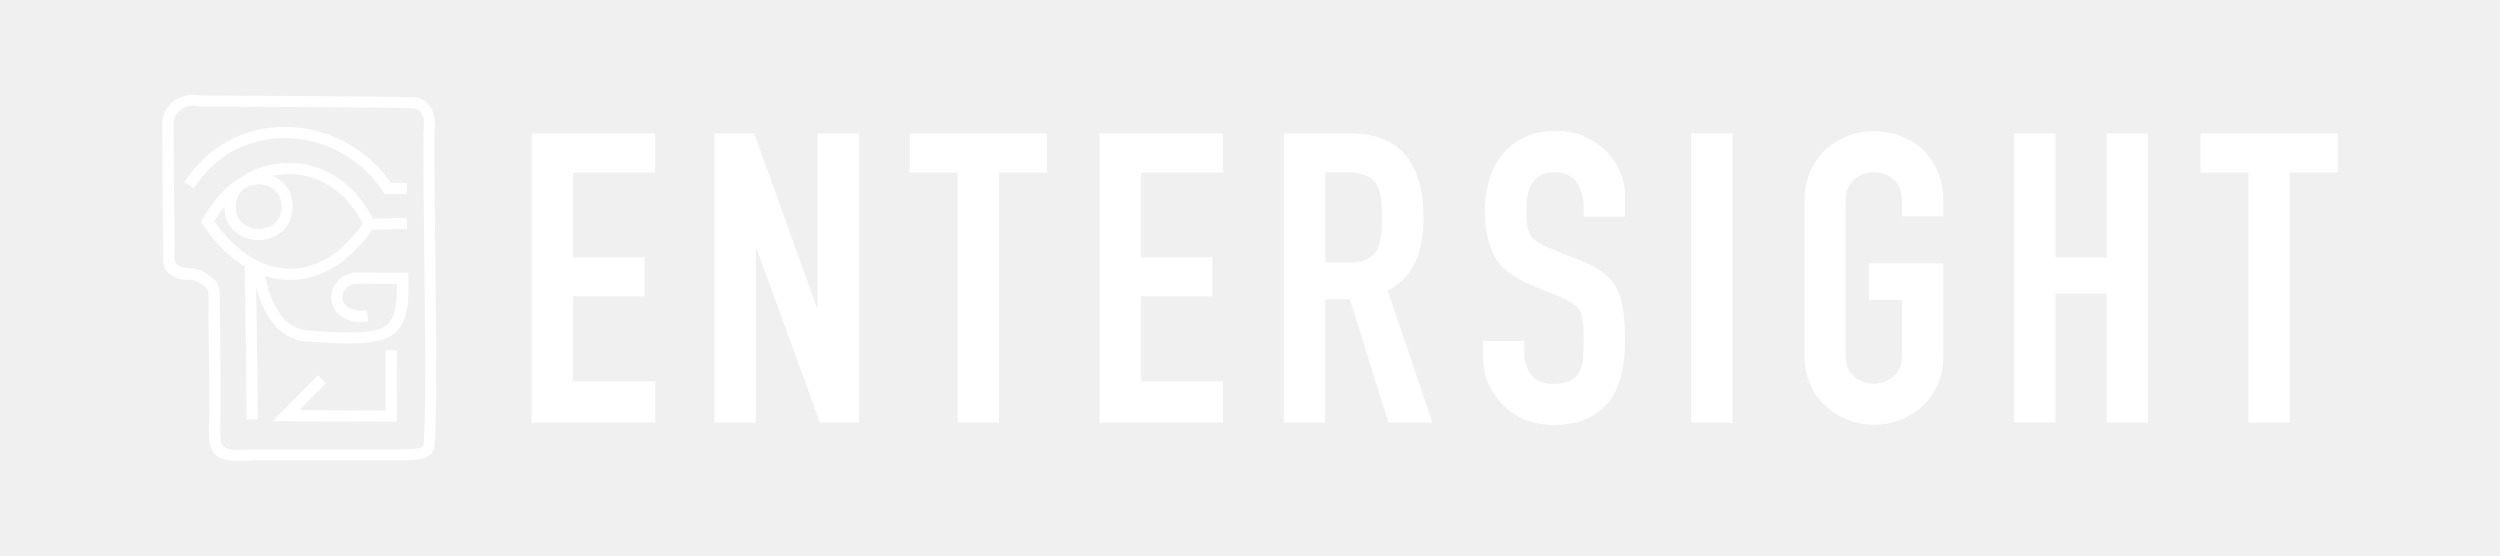
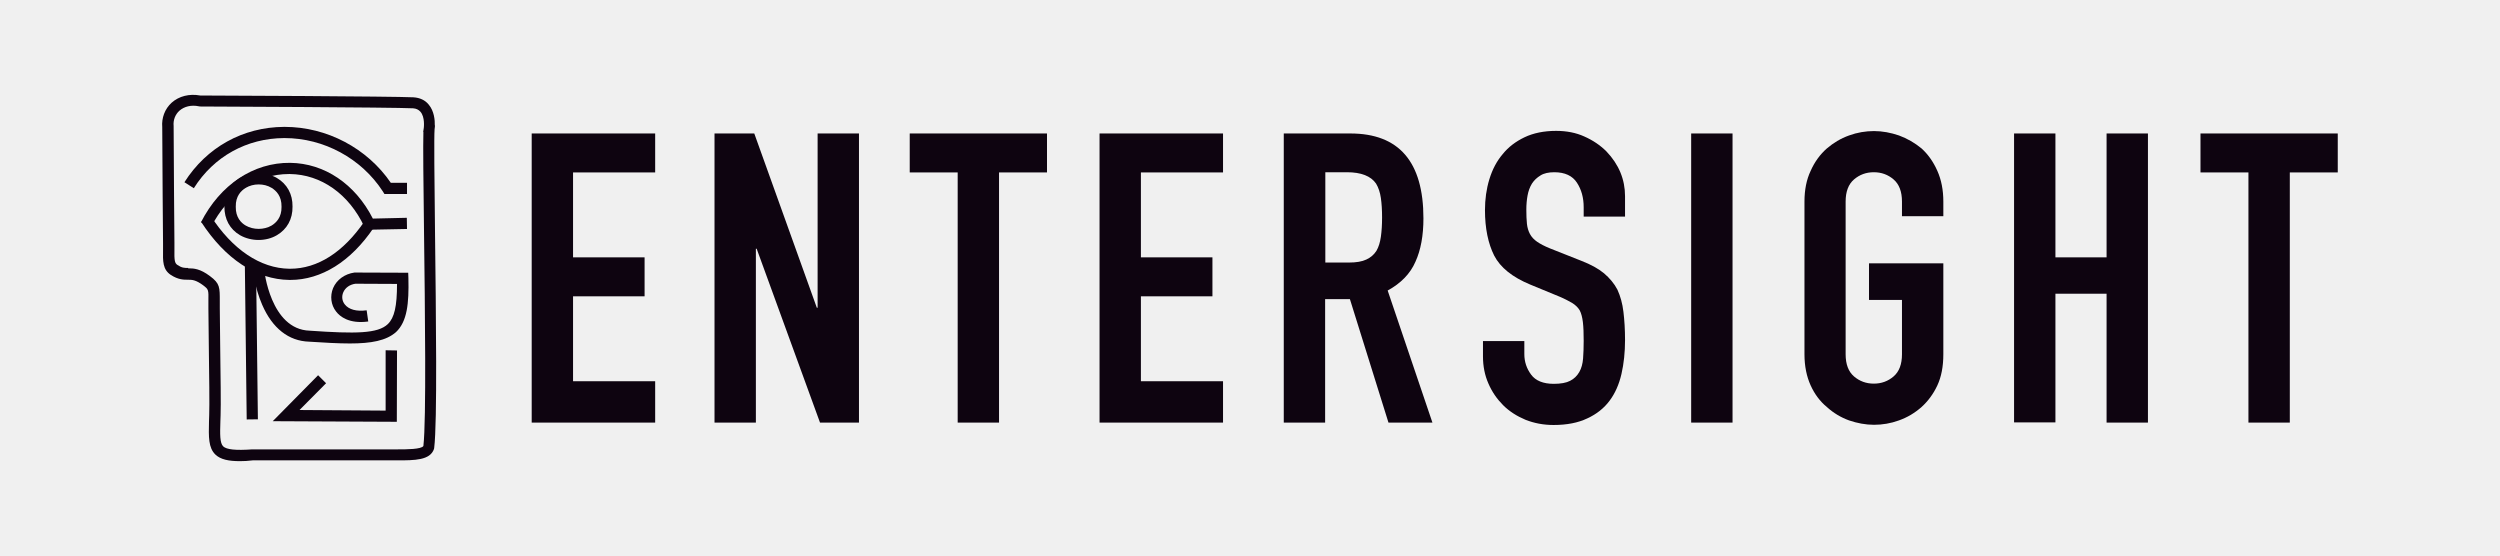
<svg xmlns="http://www.w3.org/2000/svg" version="1.1" id="レイヤー_1" x="0px" y="0px" viewBox="0 0 1251.2 278.2" style="enable-background:new 0 0 1251.2 278.2;" xml:space="preserve">
  <style type="text/css">
- 	.st0{fill:#FFFFFF;}
- 	.st1{fill:#FFFFFF;stroke:#E3011C;stroke-width:4;stroke-miterlimit:10;}
+ 	.st0{fill:#0E0410;}
+ 	.st1{fill:#0E0410;stroke:#E3011C;stroke-width:4;stroke-miterlimit:10;}
</style>
  <g>
    <g>
      <path class="st0" d="M183.1,115l-0.8-1.6c-7.7-16.3-21.6-26.1-37.2-26.3c-0.2,0-0.3,0-0.5,0c-16,0-30.5,9.9-39,26.6l-5-2.5    c9.6-18.8,26.3-29.9,44.6-29.7c17.2,0.2,32.6,10.6,41.4,27.9l17-0.4l0.1,5.6L183.1,115z" />
      <path class="st0" d="M120.1,230.8c-5.6,0-9.7-0.8-12.3-3.3c-3.5-3.4-3.4-8.7-3.2-16.7c0-1,0.1-2,0.1-3c0.2-4.6,0-21.4-0.2-34.8    c-0.1-8-0.2-14.9-0.2-18.6c0-1.3,0-2.5,0-3.5c0.1-6,0.1-6-2.6-8.1c-3.8-2.8-5.6-2.8-7.7-2.8c-2.1,0-4.8,0-8.5-2.4    c-4.1-2.7-4-6.9-3.9-12.6c0-0.9,0-2,0-3.1c0-2.5-0.1-13.1-0.2-24.7c-0.1-13.6-0.2-29-0.2-33.5c-0.4-4.7,1.3-9.2,4.7-12.3    c3.7-3.3,8.9-4.6,14.3-3.6c6.9,0,97,0.4,106.7,0.9c3.2,0.2,5.9,1.4,7.7,3.7c2.7,3.2,3.1,7.8,3,10.4l0.1,0l-0.1,1.1    c0,0.4-0.1,0.7-0.1,0.8c-0.3,3.8-0.1,25.3,0.2,50.1c0.5,43,1.2,96.5-0.4,109.4l-0.1,0.5c-1.9,5.7-9.8,5.7-18.2,5.7l-72.5,0    C124.2,230.7,122,230.8,120.1,230.8z M94.5,134.3c2.5,0,5.7,0.2,10.6,3.9c5,3.7,4.9,5.6,4.9,12.6c0,1,0,2.2,0,3.5    c0,3.7,0.1,10.5,0.2,18.5c0.2,14.2,0.4,30.4,0.2,35.1c0,1-0.1,2-0.1,3c-0.2,6.5-0.3,10.8,1.4,12.5c1.7,1.6,6.2,2.1,14.6,1.5l0.2,0    l72.7,0c4.1,0,11.7,0,12.7-1.7c1.5-13.2,0.8-68.1,0.3-108.3c-0.3-23.2-0.5-42.1-0.3-48.8l-0.1-0.1l0.3-2c0-0.1,0.7-5.4-1.7-8.1    c-0.9-1-2.1-1.6-3.7-1.7c-9.5-0.5-102.6-0.9-106.6-0.9l-0.6-0.1c-3.8-0.8-7.3,0.1-9.7,2.2c-2.1,1.9-3.2,4.7-2.9,7.7l0,0.3    c0,4.3,0.1,19.8,0.2,33.5c0.1,11.6,0.2,22.2,0.2,24.7c0,1.1,0,2.2,0,3.2c-0.1,5.4,0.1,6.9,1.5,7.8c2.2,1.5,3.5,1.5,5.3,1.5    C94.1,134.3,94.3,134.3,94.5,134.3z" />
      <path class="st0" d="M203.6,97.1l-11.2,0l-0.8-1.3c-10.7-16.5-29.5-26.7-49.2-26.7c-0.1,0-0.2,0-0.2,0    C123.5,69.2,107,78.3,97,94.2l-4.7-3c11.1-17.5,29.3-27.6,49.9-27.7c0.1,0,0.2,0,0.3,0c21.1,0,41.3,10.7,53.1,28l8.1,0V97.1z" />
      <path class="st0" d="M145.3,140.1c-0.2,0-0.3,0-0.5,0c-16.5-0.2-32.1-10.5-44.1-29l4.7-3.1c10.9,16.9,24.9,26.3,39.4,26.5    c0.1,0,0.3,0,0.4,0c13.7,0,26.6-8.2,37.2-23.7l4.6,3.2C175.6,130.9,160.8,140.1,145.3,140.1z" />
      <path class="st0" d="M129.4,120.1c-3.2,0-6.5-0.8-9.3-2.4c-5.1-3-7.8-8-7.8-14.3c-0.1-6.3,2.7-11.3,7.8-14.3    c5.5-3.2,13-3.2,18.5,0c5.1,3,7.9,8.1,7.8,14.3c0.1,6.2-2.7,11.3-7.8,14.3C135.9,119.3,132.7,120.1,129.4,120.1z M129.4,92.3    c-2.3,0-4.5,0.6-6.4,1.7c-2.3,1.4-5.1,4.1-5,9.4v0.1c-0.1,5.3,2.7,8.1,5,9.4c3.8,2.2,9.1,2.2,12.9,0c2.3-1.4,5.1-4.1,5-9.4    c0.1-5.4-2.7-8.1-5-9.5C133.9,92.8,131.7,92.3,129.4,92.3z" />
      <rect x="123" y="131.1" transform="matrix(0.9999 -1.192848e-02 1.192848e-02 0.9999 -2.0244 1.5134)" class="st0" width="5.6" height="78.8" />
      <path class="st1" d="M126.3,134.9" />
      <path class="st0" d="M175.1,171.9c-5.8,0-12.6-0.4-20.4-0.9c-10.2-0.3-18.4-6.7-23.5-18.5c-3.7-8.5-4.5-16.9-4.6-17.2l5.6-0.5    c0,0.3,3.1,30.1,22.8,30.7c23,1.6,34.1,1.5,39.1-3.3c3.3-3.2,4.6-8.9,4.6-20.1l-20.8-0.1c-2.9,0.4-5.1,2-6.1,4.3    c-0.9,2.1-0.6,4.4,0.8,6.1c2,2.5,5.8,3.6,10.9,2.9l0.8,5.6c-9.6,1.3-14.2-2.5-16.1-5c-2.6-3.3-3.1-7.8-1.5-11.7    c1.8-4.2,5.8-7.1,10.7-7.8l0.4,0l26.5,0.1l0.1,2.7c0.3,12.7-0.6,21.7-6.2,27C193.3,170.5,185.8,171.9,175.1,171.9z" />
      <polygon class="st0" points="198.6,211.1 136.5,210.8 159.2,187.8 163.2,191.8 149.9,205.2 193,205.5 193,175.3 198.7,175.4   " />
    </g>
    <g>
      <path class="st0" d="M266.1,211.5V66.8h61.8v19.5h-41.1v42.5h35.8v19.5h-35.8v42.5h41.1v20.7H266.1z" />
      <path class="st0" d="M357.6,211.5V66.8h19.9l31.3,87.2h0.4V66.8h20.7v144.7h-19.5l-31.7-87h-0.4v87H357.6z" />
      <path class="st0" d="M479.3,211.5V86.3h-24V66.8H524v19.5h-24v125.2H479.3z" />
      <path class="st0" d="M550.3,211.5V66.8h61.8v19.5H571v42.5h35.8v19.5H571v42.5h41.1v20.7H550.3z" />
      <path class="st0" d="M642.5,211.5V66.8h33.3c24.4,0,36.6,14.2,36.6,42.5c0,8.5-1.3,15.8-4,21.7c-2.6,6-7.3,10.8-13.9,14.4    l22.4,66.1h-22l-19.3-61.8h-12.4v61.8H642.5z M663.3,86.3v45.1h11.8c3.7,0,6.6-0.5,8.7-1.5c2.2-1,3.9-2.5,5.1-4.4    c1.1-1.9,1.8-4.2,2.2-7c0.4-2.8,0.6-6,0.6-9.7s-0.2-6.9-0.6-9.7c-0.4-2.8-1.2-5.2-2.4-7.2c-2.6-3.8-7.5-5.7-14.6-5.7H663.3z" />
      <path class="st0" d="M813.3,108.4h-20.7v-4.7c0-4.7-1.1-8.8-3.4-12.3c-2.2-3.4-6-5.2-11.3-5.2c-2.8,0-5.2,0.5-6.9,1.6    c-1.8,1.1-3.2,2.4-4.3,4.1c-1.1,1.8-1.8,3.8-2.2,6c-0.4,2.2-0.6,4.6-0.6,7c0,2.8,0.1,5.2,0.3,7.1c0.2,1.9,0.7,3.6,1.5,5.1    c0.8,1.5,2,2.8,3.6,3.9c1.6,1.1,3.7,2.2,6.4,3.3l15.9,6.3c4.6,1.8,8.3,3.8,11.2,6.2c2.8,2.4,5.1,5.1,6.7,8.2    c1.5,3.3,2.5,6.9,3,11.1s0.8,8.8,0.8,14.1c0,6.1-0.6,11.8-1.8,17c-1.2,5.2-3.2,9.7-5.9,13.3c-2.8,3.8-6.6,6.8-11.2,8.9    c-4.6,2.2-10.2,3.3-16.9,3.3c-5,0-9.7-0.9-14-2.6c-4.3-1.8-8.1-4.2-11.2-7.3c-3.1-3.1-5.6-6.7-7.4-10.9c-1.8-4.1-2.7-8.6-2.7-13.5    v-7.7h20.7v6.5c0,3.8,1.1,7.2,3.4,10.3c2.2,3,6,4.6,11.3,4.6c3.5,0,6.3-0.5,8.2-1.5c2-1,3.5-2.5,4.6-4.4c1.1-1.9,1.7-4.2,1.9-6.8    c0.2-2.6,0.3-5.6,0.3-8.8c0-3.8-0.1-6.9-0.4-9.4c-0.3-2.4-0.8-4.4-1.6-5.9c-0.9-1.5-2.2-2.7-3.8-3.7c-1.6-0.9-3.6-2-6.2-3.1    l-14.8-6.1c-8.9-3.7-14.9-8.5-18-14.5c-3-6-4.6-13.6-4.6-22.7c0-5.4,0.7-10.6,2.2-15.5s3.7-9.1,6.7-12.6c2.8-3.5,6.5-6.3,10.9-8.4    c4.4-2.1,9.7-3.2,15.8-3.2c5.2,0,9.9,0.9,14.1,2.8c4.3,1.9,8,4.4,11.1,7.5c6.2,6.5,9.3,14,9.3,22.4V108.4z" />
      <path class="st0" d="M846.4,211.5V66.8h20.7v144.7H846.4z" />
      <path class="st0" d="M903.1,100.9c0-5.8,1-11,3.1-15.4c2-4.5,4.7-8.2,8.1-11.2c3.3-2.8,6.9-5,11.1-6.5c4.1-1.5,8.3-2.2,12.5-2.2    c4.2,0,8.4,0.8,12.5,2.2c4.1,1.5,7.9,3.7,11.3,6.5c3.3,3,5.9,6.7,7.9,11.2c2,4.5,3,9.6,3,15.4v7.3h-20.7v-7.3    c0-5-1.4-8.7-4.2-11.1c-2.8-2.4-6.1-3.6-9.9-3.6c-3.8,0-7.1,1.2-9.9,3.6c-2.8,2.4-4.2,6.1-4.2,11.1v76.4c0,5,1.4,8.7,4.2,11.1    c2.8,2.4,6.1,3.6,9.9,3.6c3.8,0,7.1-1.2,9.9-3.6c2.8-2.4,4.2-6.1,4.2-11.1v-27.2h-16.5v-18.3h37.2v45.5c0,6.1-1,11.3-3,15.6    c-2,4.3-4.7,7.9-7.9,10.8c-3.4,3-7.1,5.2-11.3,6.7c-4.1,1.5-8.3,2.2-12.5,2.2c-4.2,0-8.4-0.8-12.5-2.2c-4.1-1.5-7.8-3.7-11.1-6.7    c-3.4-2.8-6.1-6.4-8.1-10.8s-3.1-9.6-3.1-15.6V100.9z" />
      <path class="st0" d="M1008,211.5V66.8h20.7v62h25.6v-62h20.7v144.7h-20.7V147h-25.6v64.4H1008z" />
      <path class="st0" d="M1125.3,211.5V86.3h-24V66.8h68.7v19.5h-24v125.2H1125.3z" />
    </g>
  </g>
</svg>
